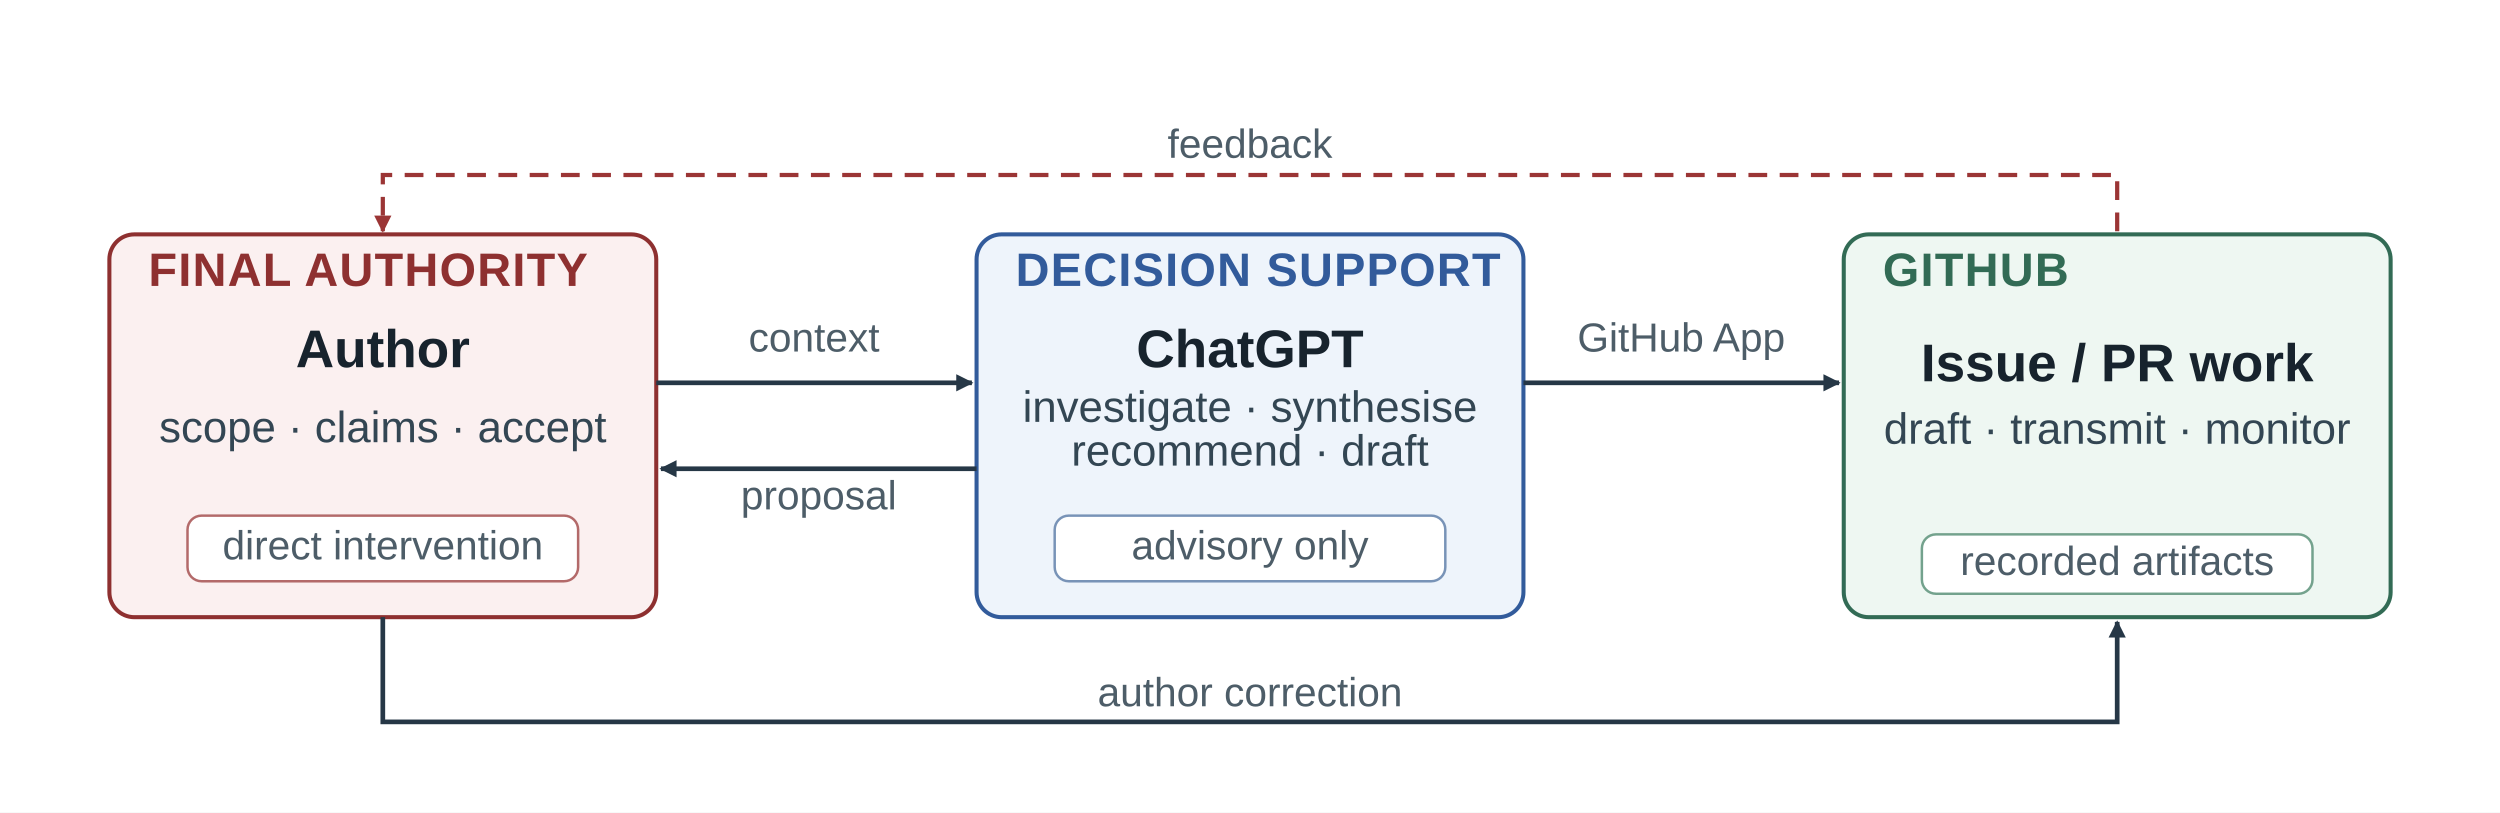
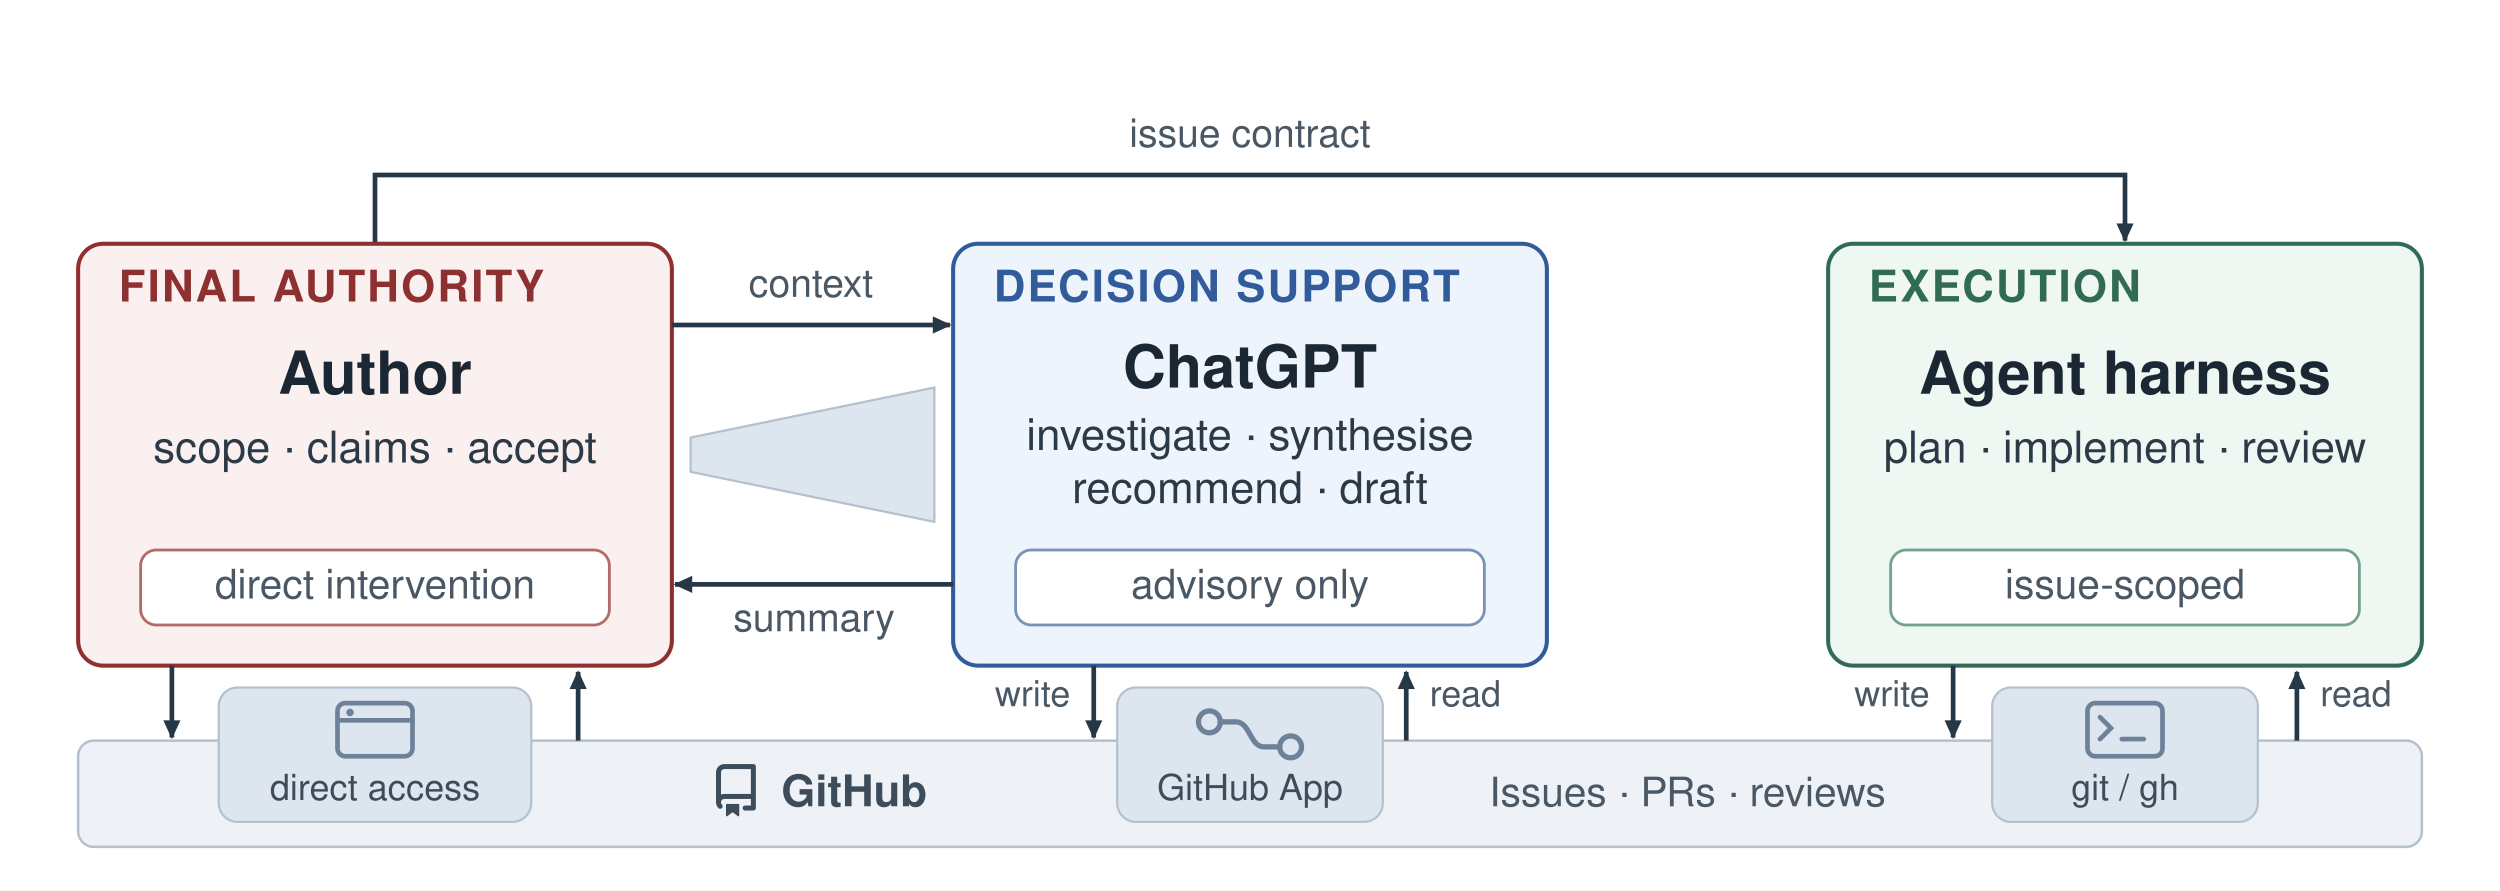
- <svg xmlns="http://www.w3.org/2000/svg" width="1600" height="520" viewBox="0 0 1600 520" role="img" aria-labelledby="title desc">
+ <svg xmlns="http://www.w3.org/2000/svg" width="1600" height="570" viewBox="0 0 1600 570" role="img" aria-labelledby="title desc">
  <defs>
-     <marker id="arrow" markerWidth="11" markerHeight="11" refX="10" refY="5.5" orient="auto" markerUnits="userSpaceOnUse">
-       <path d="M0,0 L11,5.5 L0,11 Z" fill="#263746" />
+     <marker id="arrow2" markerWidth="12" markerHeight="12" refX="11" refY="6" orient="auto" markerUnits="userSpaceOnUse">
+       <path d="M0,0.5 L12,6 L0,11.5 Z" fill="#263746" />
    </marker>
-     <marker id="feedback" markerWidth="11" markerHeight="11" refX="10" refY="5.5" orient="auto" markerUnits="userSpaceOnUse">
-       <path d="M0,0 L11,5.5 L0,11 Z" fill="#9b3535" />
-     </marker>
-     <style>
-       .title { font: 700 32px Arial, Helvetica, sans-serif; fill: #17232d; }
-       .layer { font: 700 30px Arial, Helvetica, sans-serif; letter-spacing: 0.8px; }
-       .head { font: 700 34px Arial, Helvetica, sans-serif; fill: #17232d; }
-       .body { font: 28px Arial, Helvetica, sans-serif; fill: #334653; }
-       .small { font: 26px Arial, Helvetica, sans-serif; fill: #4d5d68; }
-       .flow { fill: none; stroke: #263746; stroke-width: 3; marker-end: url(#arrow); }
-       .return { fill: none; stroke: #9b3535; stroke-width: 2.7; stroke-dasharray: 12 8; marker-end: url(#feedback); }
-     </style>
  </defs>
-   <rect width="1600" height="520" fill="#ffffff" />
-   <rect x="70" y="150" width="350" height="245" rx="16" fill="#fbf0f0" stroke="#8e3030" stroke-width="2.6" />
-   <text x="95" y="183" class="layer" fill="#8e3030">FINAL AUTHORITY</text>
-   <text x="245" y="235" text-anchor="middle" class="head">Author</text>
-   <text x="245" y="283" text-anchor="middle" class="body">scope · claims · accept</text>
-   <rect x="120" y="330" width="250" height="42" rx="9" fill="#ffffff" stroke="#b36a6a" stroke-width="1.6" />
-   <text x="245" y="358" text-anchor="middle" class="small">direct intervention</text>
-   <rect x="625" y="150" width="350" height="245" rx="16" fill="#eef4fb" stroke="#325b9b" stroke-width="2.6" />
-   <text x="650" y="183" class="layer" fill="#325b9b">DECISION SUPPORT</text>
-   <text x="800" y="235" text-anchor="middle" class="head">ChatGPT</text>
-   <text x="800" y="270" text-anchor="middle" class="body">investigate · synthesise</text>
-   <text x="800" y="298" text-anchor="middle" class="body">recommend · draft</text>
-   <rect x="675" y="330" width="250" height="42" rx="9" fill="#ffffff" stroke="#7893b7" stroke-width="1.6" />
-   <text x="800" y="358" text-anchor="middle" class="small">advisory only</text>
-   <rect x="1180" y="150" width="350" height="245" rx="16" fill="#eef7f2" stroke="#326b55" stroke-width="2.6" />
-   <text x="1205" y="183" class="layer" fill="#326b55">GITHUB</text>
-   <text x="1355" y="244" text-anchor="middle" class="head">Issue / PR work</text>
-   <text x="1355" y="284" text-anchor="middle" class="body">draft · transmit · monitor</text>
-   <rect x="1230" y="342" width="250" height="38" rx="9" fill="#ffffff" stroke="#73a28d" stroke-width="1.6" />
-   <text x="1355" y="368" text-anchor="middle" class="small">recorded artifacts</text>
-   <path d="M420 245 L622 245" class="flow" />
-   <text x="521" y="225" text-anchor="middle" class="small">context</text>
-   <path d="M625 300 L423 300" class="flow" />
-   <text x="524" y="326" text-anchor="middle" class="small">proposal</text>
-   <path d="M975 245 L1177 245" class="flow" />
-   <text x="1076" y="225" text-anchor="middle" class="small">GitHub App</text>
-   <path d="M245 395 L245 462 L1355 462 L1355 398" class="flow" />
-   <text x="800" y="452" text-anchor="middle" class="small">author correction</text>
-   <path d="M1355 148 L1355 112 L245 112 L245 148" class="return" />
-   <text x="800" y="101" text-anchor="middle" class="small" fill="#8e3030">feedback</text>
+   <rect width="1600" height="570" fill="#ffffff" />
+   <g font-family="Helvetica Neue, Helvetica, Arial, sans-serif">
+     <path d="M240 156 L240 112 L1360 112 L1360 154" fill="none" stroke="#263746" stroke-width="3" marker-end="url(#arrow2)" />
+     <text x="800" y="94" text-anchor="middle" font-size="25" fill="#4a5866">issue contract</text>
+     <rect x="50" y="156" width="380" height="270" rx="16" fill="#fbf0f0" stroke="#8e3030" stroke-width="2.6" />
+     <text x="76" y="193" font-size="28" font-weight="700" letter-spacing="1.4" fill="#8e3030">FINAL AUTHORITY</text>
+     <text x="240" y="252" text-anchor="middle" font-size="38" font-weight="700" fill="#1b2733">Author</text>
+     <text x="240" y="296" text-anchor="middle" font-size="28" fill="#2c3a47">scope · claims · accept</text>
+     <rect x="90" y="352" width="300" height="48" rx="10" fill="#ffffff" stroke="#b36a6a" stroke-width="1.8" />
+     <text x="240" y="383" text-anchor="middle" font-size="26" fill="#4a5866">direct intervention</text>
+     <rect x="610" y="156" width="380" height="270" rx="16" fill="#eef4fb" stroke="#325b9b" stroke-width="2.6" />
+     <text x="636" y="193" font-size="28" font-weight="700" letter-spacing="1.4" fill="#325b9b">DECISION SUPPORT</text>
+     <text x="800" y="248" text-anchor="middle" font-size="38" font-weight="700" fill="#1b2733">ChatGPT</text>
+     <text x="800" y="288" text-anchor="middle" font-size="28" fill="#2c3a47">investigate · synthesise</text>
+     <text x="800" y="322" text-anchor="middle" font-size="28" fill="#2c3a47">recommend · draft</text>
+     <rect x="650" y="352" width="300" height="48" rx="10" fill="#ffffff" stroke="#7893b7" stroke-width="1.8" />
+     <text x="800" y="383" text-anchor="middle" font-size="26" fill="#4a5866">advisory only</text>
+     <rect x="1170" y="156" width="380" height="270" rx="16" fill="#eef7f2" stroke="#326b55" stroke-width="2.6" />
+     <text x="1196" y="193" font-size="28" font-weight="700" letter-spacing="1.4" fill="#326b55">EXECUTION</text>
+     <text x="1360" y="252" text-anchor="middle" font-size="38" font-weight="700" fill="#1b2733">Agent harness</text>
+     <text x="1360" y="296" text-anchor="middle" font-size="28" fill="#2c3a47">plan · implement · review</text>
+     <rect x="1210" y="352" width="300" height="48" rx="10" fill="#ffffff" stroke="#73a28d" stroke-width="1.8" />
+     <text x="1360" y="383" text-anchor="middle" font-size="26" fill="#4a5866">issue-scoped</text>
+     <g fill="none" stroke="#263746" stroke-width="3" marker-end="url(#arrow2)">
+       <path d="M430 208 L608 208" />
+       <path d="M610 374 L432 374" />
+     </g>
+     <path d="M598 248 L598 334 L442 302 L442 280 Z" fill="#dde5ee" stroke="#b3c0cd" stroke-width="1.4" />
+     <text x="519" y="190" text-anchor="middle" font-size="25" fill="#4a5866">context</text>
+     <text x="521" y="404" text-anchor="middle" font-size="25" fill="#4a5866">summary</text>
+     <rect x="50" y="474" width="1500" height="68" rx="10" fill="#eef2f7" stroke="#b3c0cd" stroke-width="1.6" />
+     <g transform="translate(454,489) scale(2.125)">
+       <path fill="#3d4c5a" d="M2 2.5A2.5 2.5 0 0 1 4.5 0h8.75a.75.75 0 0 1 .75.75v12.5a.75.75 0 0 1-.75.75h-2.5a.75.75 0 0 1 0-1.5h1.75v-2h-8a1 1 0 0 0-.714 1.7.75.75 0 1 1-1.072 1.05A2.495 2.495 0 0 1 2 11.5Zm10.5-1h-8a1 1 0 0 0-1 1v6.708A2.486 2.486 0 0 1 4.5 9h8ZM5 12.25a.25.25 0 0 1 .25-.25h3.5a.25.25 0 0 1 .25.25v3.25a.25.25 0 0 1-.4.2l-1.45-1.087a.249.249 0 0 0-.3 0L5.4 15.7a.25.25 0 0 1-.4-.2Z" />
+     </g>
+     <text x="500" y="516" font-size="28" font-weight="700" fill="#3d4c5a">GitHub</text>
+     <text x="1080" y="516" text-anchor="middle" font-size="26" fill="#4a5866">Issues · PRs · reviews</text>
+     <path d="M110 426 L110 472" fill="none" stroke="#263746" stroke-width="3" marker-end="url(#arrow2)" />
+     <path d="M370 474 L370 430" fill="none" stroke="#263746" stroke-width="3" marker-end="url(#arrow2)" />
+     <rect x="140" y="440" width="200" height="86" rx="12" fill="#dde5ee" stroke="#b3c0cd" stroke-width="1.4" />
+     <g fill="none" stroke="#6d8199" stroke-width="3" stroke-linecap="round">
+       <rect x="216" y="450" width="48" height="34" rx="5" />
+       <path d="M216 461 H264" />
+     </g>
+     <circle cx="224" cy="456" r="2.4" fill="#6d8199" />
+     <text x="240" y="512" text-anchor="middle" font-size="23" fill="#3d4c5a">direct access</text>
+     <path d="M700 426 L700 472" fill="none" stroke="#263746" stroke-width="3" marker-end="url(#arrow2)" />
+     <text x="685" y="452" text-anchor="end" font-size="23" fill="#4a5866">write</text>
+     <path d="M900 474 L900 430" fill="none" stroke="#263746" stroke-width="3" marker-end="url(#arrow2)" />
+     <text x="915" y="452" font-size="23" fill="#4a5866">read</text>
+     <rect x="715" y="440" width="170" height="86" rx="12" fill="#dde5ee" stroke="#b3c0cd" stroke-width="1.4" />
+     <g fill="none" stroke="#6d8199" stroke-width="3.4" stroke-linecap="round">
+       <circle cx="774" cy="462" r="7" />
+       <circle cx="826" cy="478" r="7" />
+       <path d="M781 462 H791 C800 462, 800 478, 809 478 H819" />
+     </g>
+     <text x="800" y="512" text-anchor="middle" font-size="23" fill="#3d4c5a">GitHub App</text>
+     <path d="M1250 426 L1250 472" fill="none" stroke="#263746" stroke-width="3" marker-end="url(#arrow2)" />
+     <text x="1235" y="452" text-anchor="end" font-size="23" fill="#4a5866">write</text>
+     <path d="M1470 474 L1470 430" fill="none" stroke="#263746" stroke-width="3" marker-end="url(#arrow2)" />
+     <text x="1485" y="452" font-size="23" fill="#4a5866">read</text>
+     <rect x="1275" y="440" width="170" height="86" rx="12" fill="#dde5ee" stroke="#b3c0cd" stroke-width="1.4" />
+     <g fill="none" stroke="#6d8199" stroke-width="3" stroke-linecap="round">
+       <rect x="1336" y="450" width="48" height="34" rx="5" />
+       <path d="M1344 459 L1351 466 L1344 473" />
+       <path d="M1358 473 H1372" />
+     </g>
+     <text x="1360" y="512" text-anchor="middle" font-size="23" fill="#3d4c5a">git / gh</text>
+   </g>
</svg>
